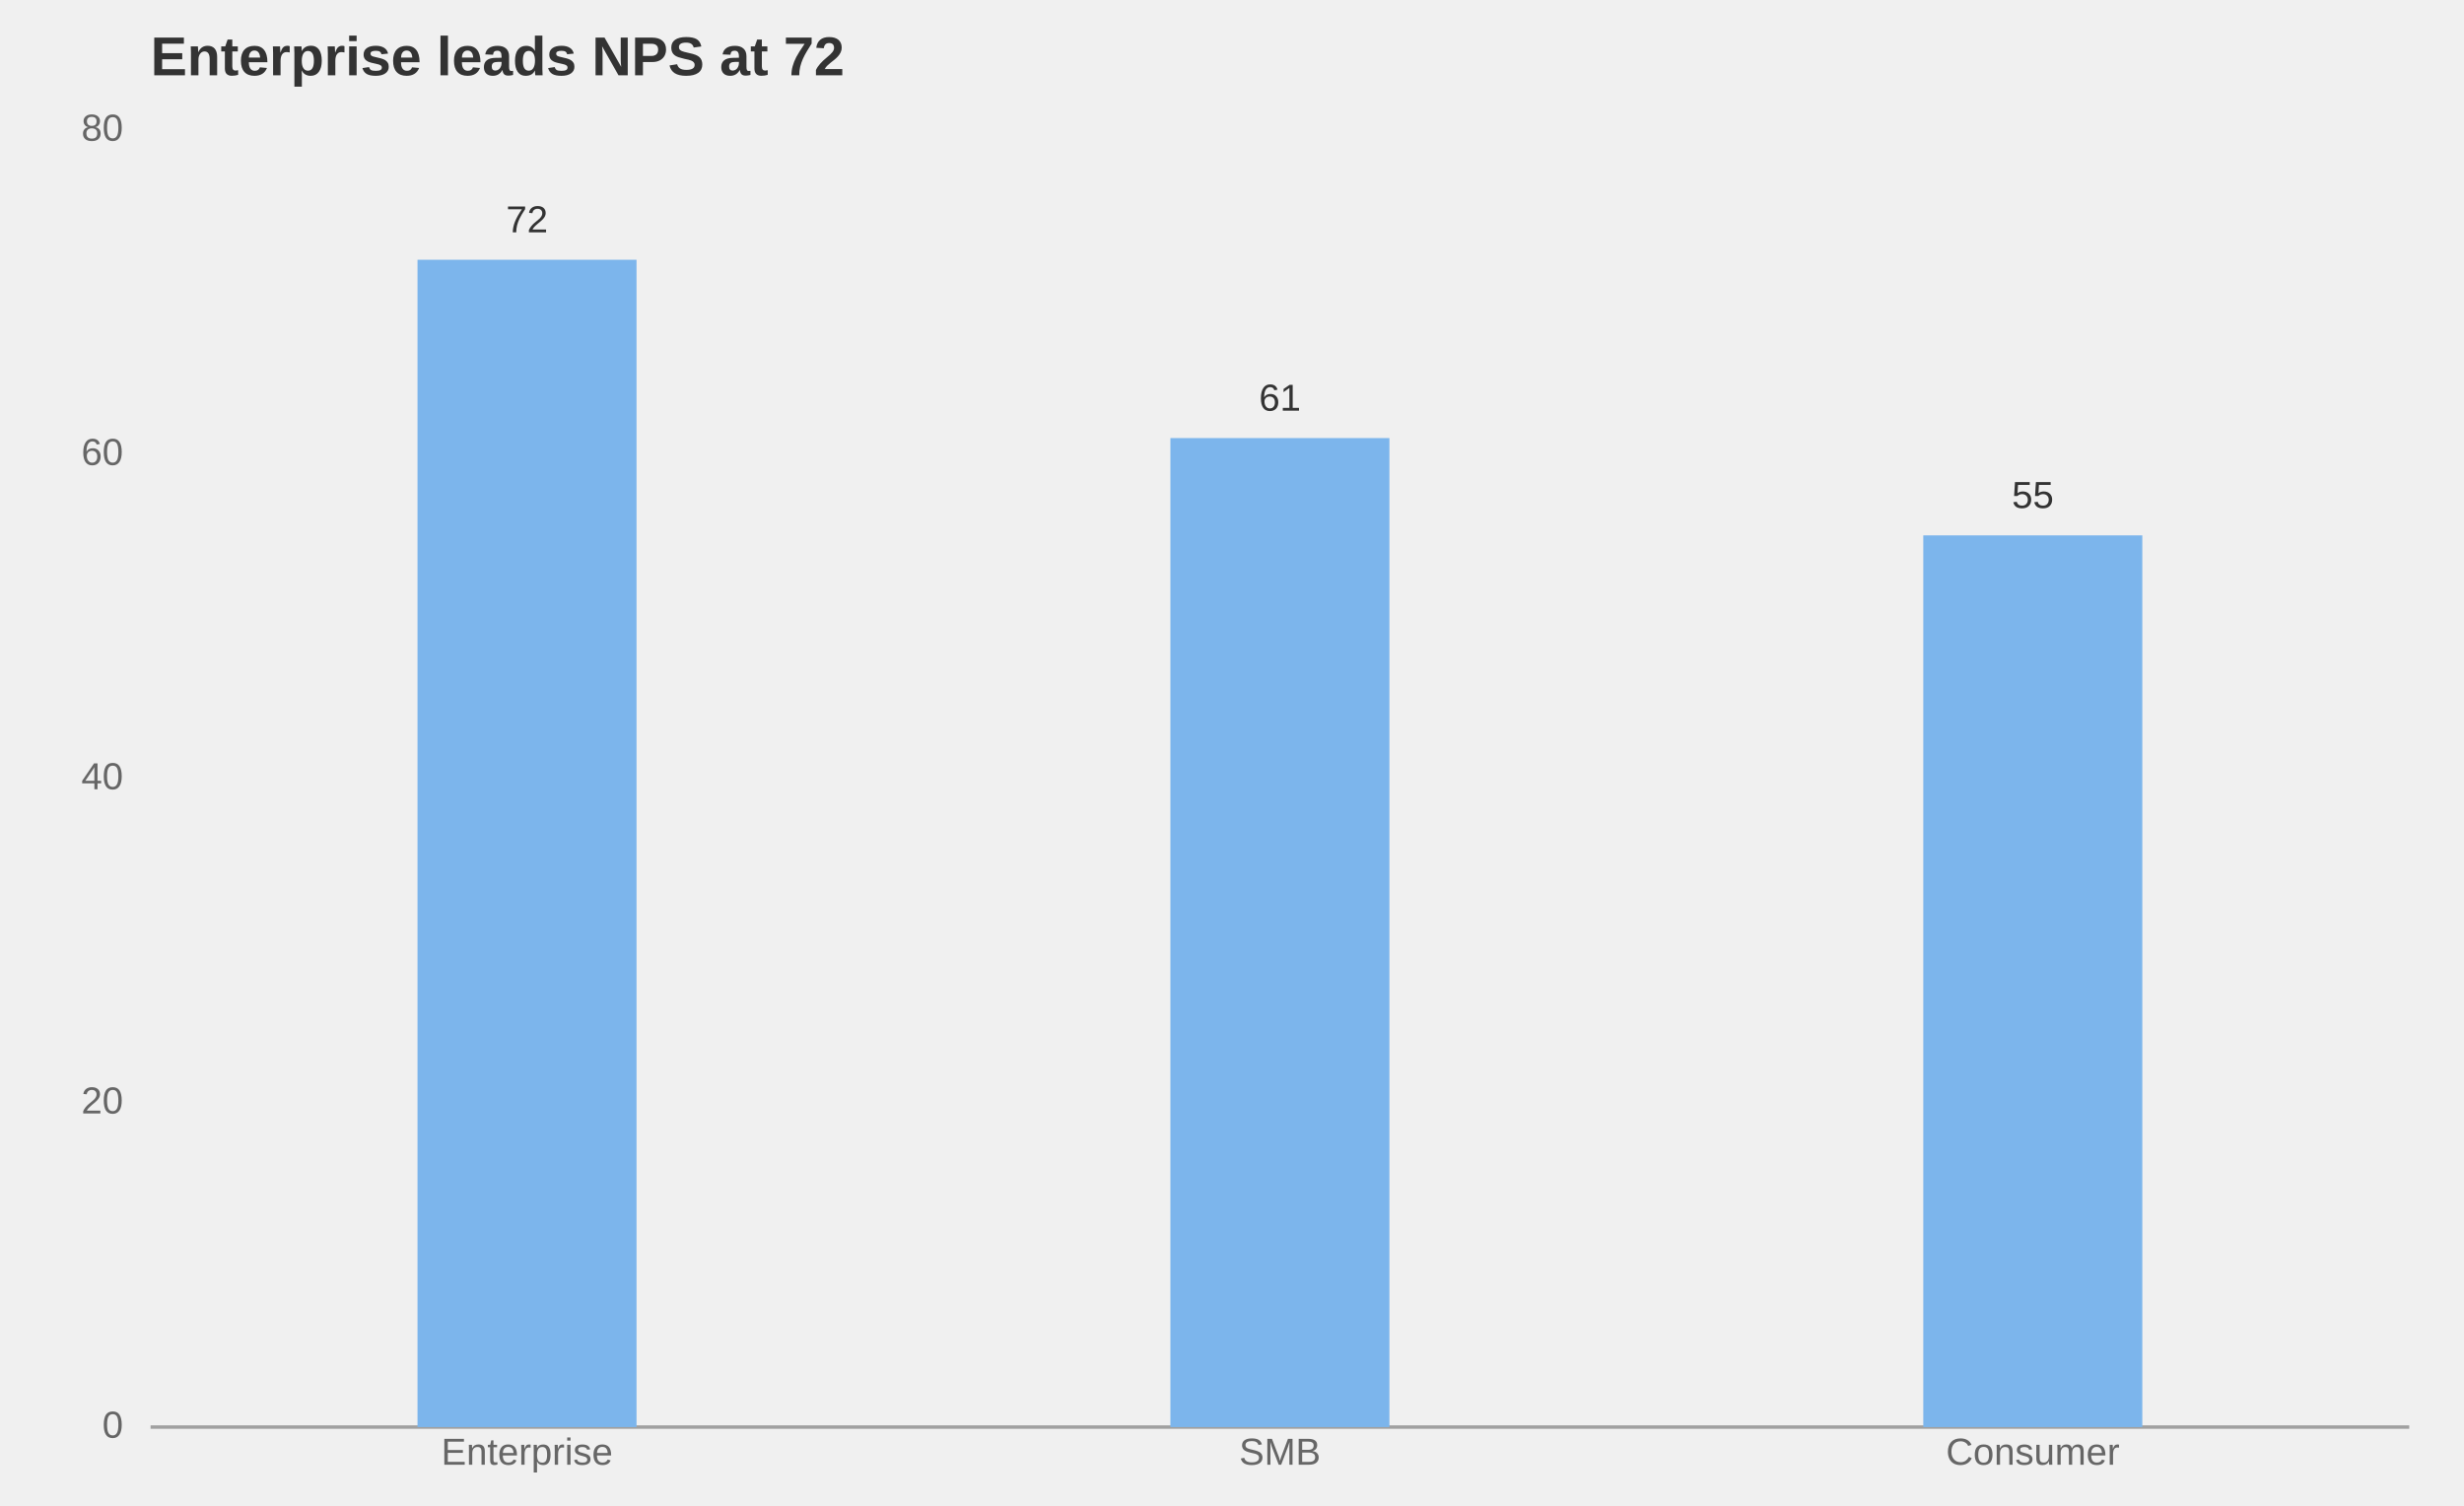
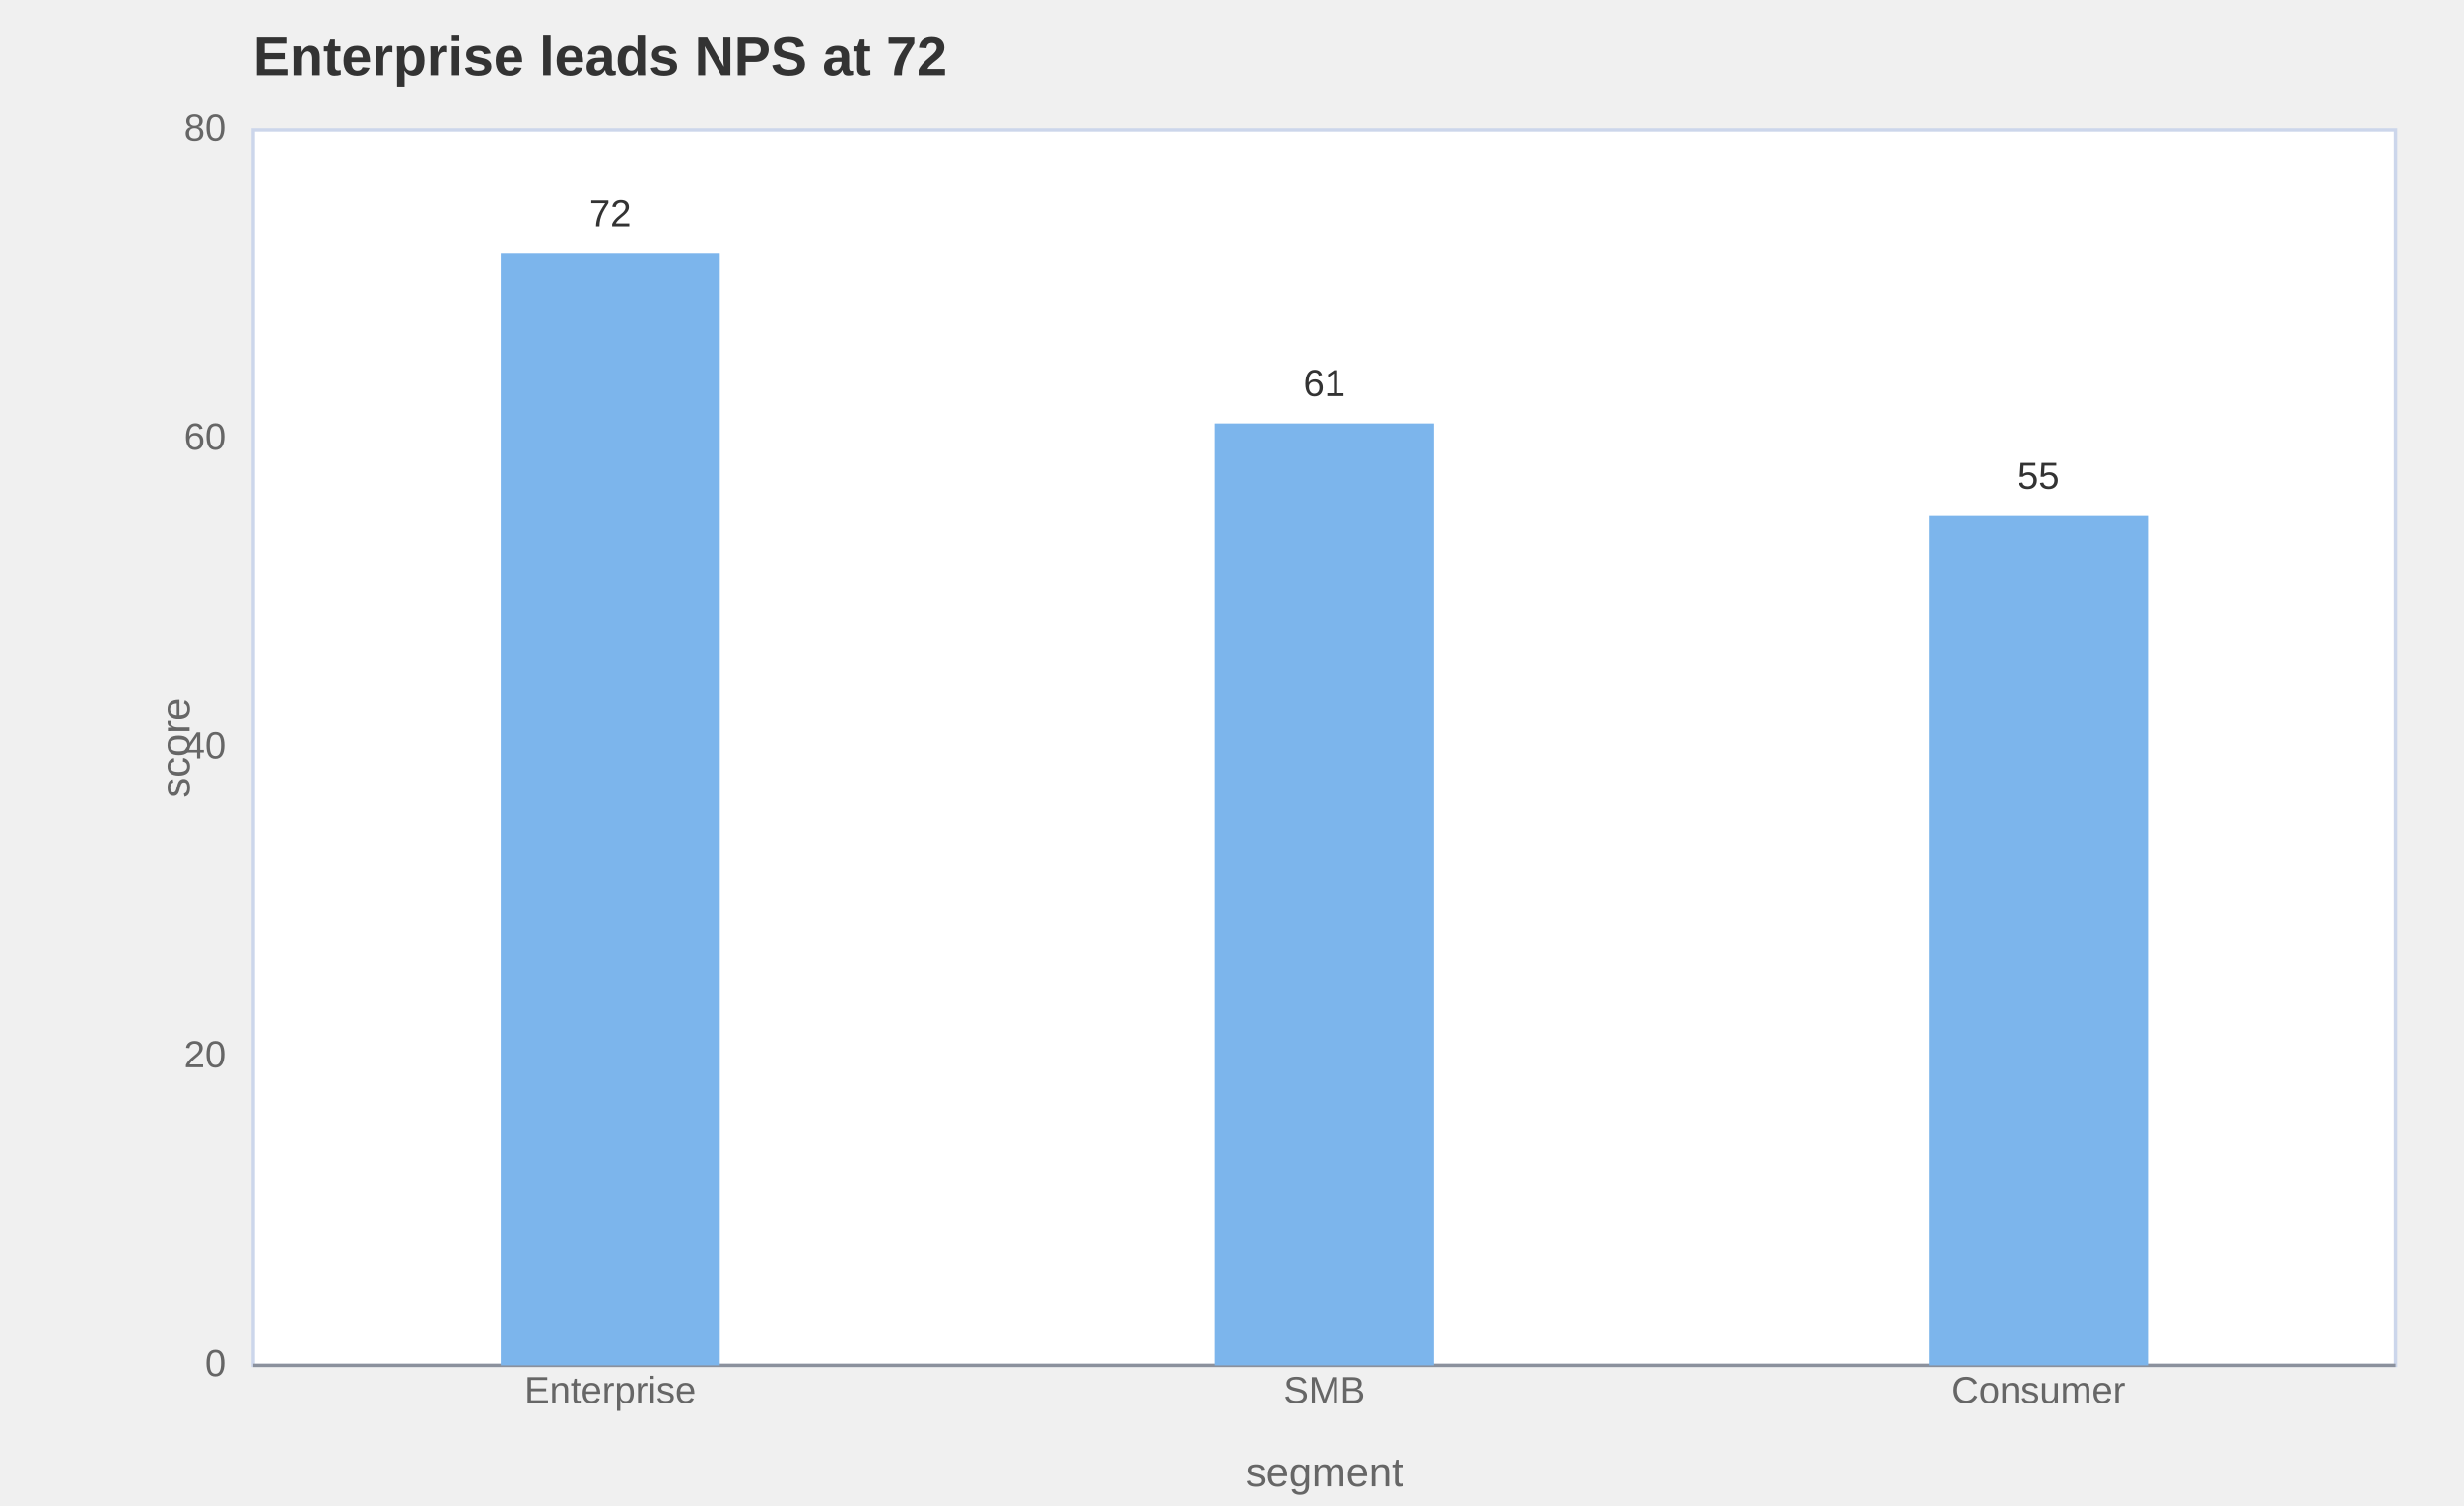
<svg xmlns="http://www.w3.org/2000/svg" width="720" height="440" viewBox="0 0 720 440" role="img" aria-label="bar chart: Enterprise leads NPS at 72, 3 rows" aria-labelledby="mv-0b37020567e691b3-title" aria-describedby="mv-0b37020567e691b3-desc" data-markvis="2" data-chart-type="bar" data-id="mv-0b37020567e691b3" font-family="Arial, Helvetica, &quot;Segoe UI&quot;, sans-serif" font-size="12">
-   <text x="44" y="22" text-anchor="start" font-size="16" font-weight="600" fill="#333333">Enterprise leads NPS at 72</text>
-   <path d="M44 417 L704 417" fill="none" stroke="#333333" stroke-opacity="0.42" stroke-width="1" />
+   <text x="74" y="22" text-anchor="start" font-size="16" font-weight="600" fill="#333333">Enterprise leads NPS at 72</text>
+   <rect x="74" y="38" width="626" height="361" fill="#ffffff" data-plot-bg="1" />
+   <rect x="74" y="38" width="626" height="361" fill="none" stroke="#ccd6eb" stroke-width="1" data-plot-border="1" />
+   <path d="M74 399 L700 399" fill="none" stroke="#333333" stroke-opacity="0.42" stroke-width="1" />
  <g fill="#666666" font-size="11" font-weight="400">
-     <text x="36" y="417" text-anchor="end" dominant-baseline="middle">0</text>
-     <text x="36" y="322.25" text-anchor="end" dominant-baseline="middle">20</text>
-     <text x="36" y="227.5" text-anchor="end" dominant-baseline="middle">40</text>
-     <text x="36" y="132.75" text-anchor="end" dominant-baseline="middle">60</text>
-     <text x="36" y="38" text-anchor="end" dominant-baseline="middle">80</text>
-     <text x="154" y="428" text-anchor="middle" font-size="11" data-full-label="Enterprise">Enterprise</text>
-     <text x="374" y="428" text-anchor="middle" font-size="11" data-full-label="SMB">SMB</text>
-     <text x="594" y="428" text-anchor="middle" font-size="11" data-full-label="Consumer">Consumer</text>
+     <text x="66" y="399" text-anchor="end" dominant-baseline="middle">0</text>
+     <text x="66" y="308.75" text-anchor="end" dominant-baseline="middle">20</text>
+     <text x="66" y="218.5" text-anchor="end" dominant-baseline="middle">40</text>
+     <text x="66" y="128.25" text-anchor="end" dominant-baseline="middle">60</text>
+     <text x="66" y="38" text-anchor="end" dominant-baseline="middle">80</text>
+     <text x="178.33" y="410" text-anchor="middle" font-size="11" data-full-label="Enterprise">Enterprise</text>
+     <text x="387" y="410" text-anchor="middle" font-size="11" data-full-label="SMB">SMB</text>
+     <text x="595.67" y="410" text-anchor="middle" font-size="11" data-full-label="Consumer">Consumer</text>
+   </g>
+   <g fill="#666666" font-size="12" font-weight="400" data-axis-titles="1">
+     <text x="52" y="218.5" text-anchor="middle" dominant-baseline="middle" transform="rotate(-90 52 218.5)" data-axis="y">score</text>
+     <text x="387" y="426" text-anchor="middle" dominant-baseline="hanging" data-axis="x">segment</text>
  </g>
  <g>
-     <path d="M122 417 L186 417 L186 75.9 L122 75.9 Z" fill="#7cb5ec" data-x="Enterprise" data-series="score" data-y="72" />
-     <path d="M342 417 L406 417 L406 128.01 L342 128.01 Z" fill="#7cb5ec" data-x="SMB" data-series="score" data-y="61" />
-     <path d="M562 417 L626 417 L626 156.44 L562 156.44 Z" fill="#7cb5ec" data-x="Consumer" data-series="score" data-y="55" />
+     <path d="M146.33 399 L210.33 399 L210.33 74.1 L146.33 74.1 Z" fill="#7cb5ec" data-x="Enterprise" data-series="score" data-y="72" />
+     <path d="M355 399 L419 399 L419 123.74 L355 123.74 Z" fill="#7cb5ec" data-x="SMB" data-series="score" data-y="61" />
+     <path d="M563.67 399 L627.67 399 L627.67 150.81 L563.67 150.81 Z" fill="#7cb5ec" data-x="Consumer" data-series="score" data-y="55" />
  </g>
  <g>
-     <text x="154" y="67.9" text-anchor="middle" font-size="11" font-weight="500" fill="#333333" data-value-label="Enterprise">72</text>
-     <text x="374" y="120.01" text-anchor="middle" font-size="11" font-weight="500" fill="#333333" data-value-label="SMB">61</text>
-     <text x="594" y="148.44" text-anchor="middle" font-size="11" font-weight="500" fill="#333333" data-value-label="Consumer">55</text>
+     <text x="178.33" y="66.1" text-anchor="middle" font-size="11" font-weight="500" fill="#333333" data-value-label="Enterprise">72</text>
+     <text x="387" y="115.74" text-anchor="middle" font-size="11" font-weight="500" fill="#333333" data-value-label="SMB">61</text>
+     <text x="595.67" y="142.81" text-anchor="middle" font-size="11" font-weight="500" fill="#333333" data-value-label="Consumer">55</text>
  </g>
</svg>
